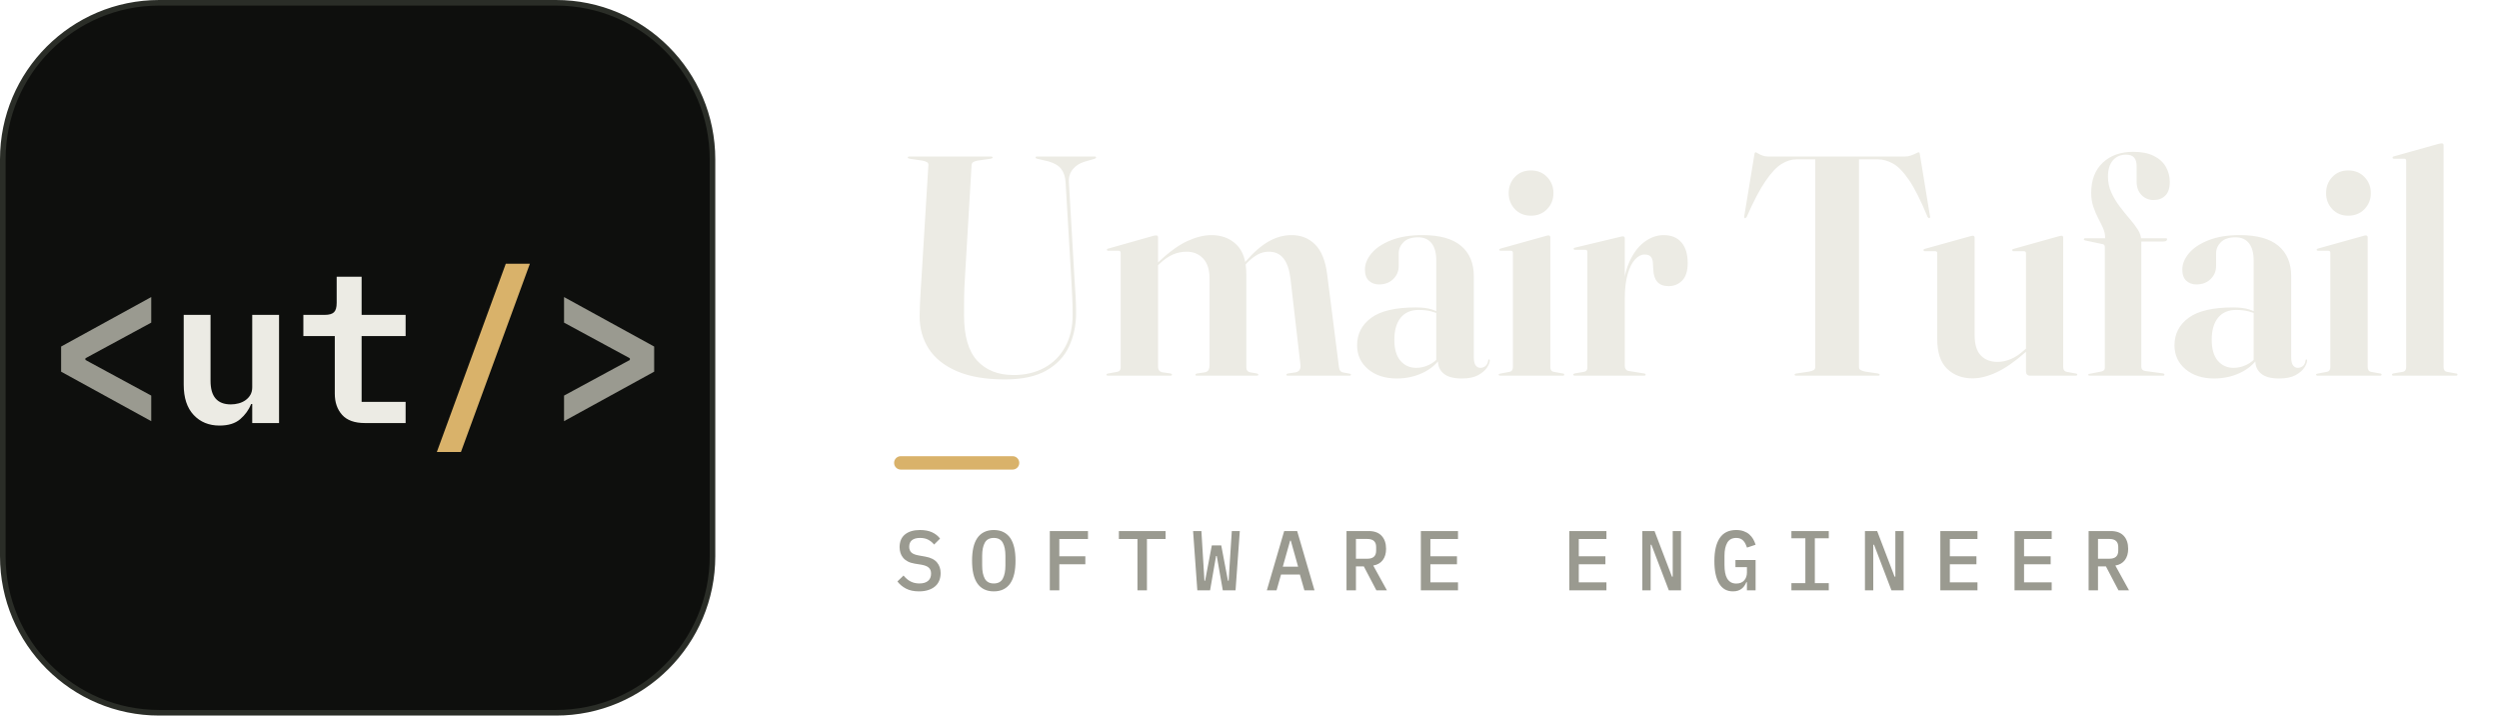
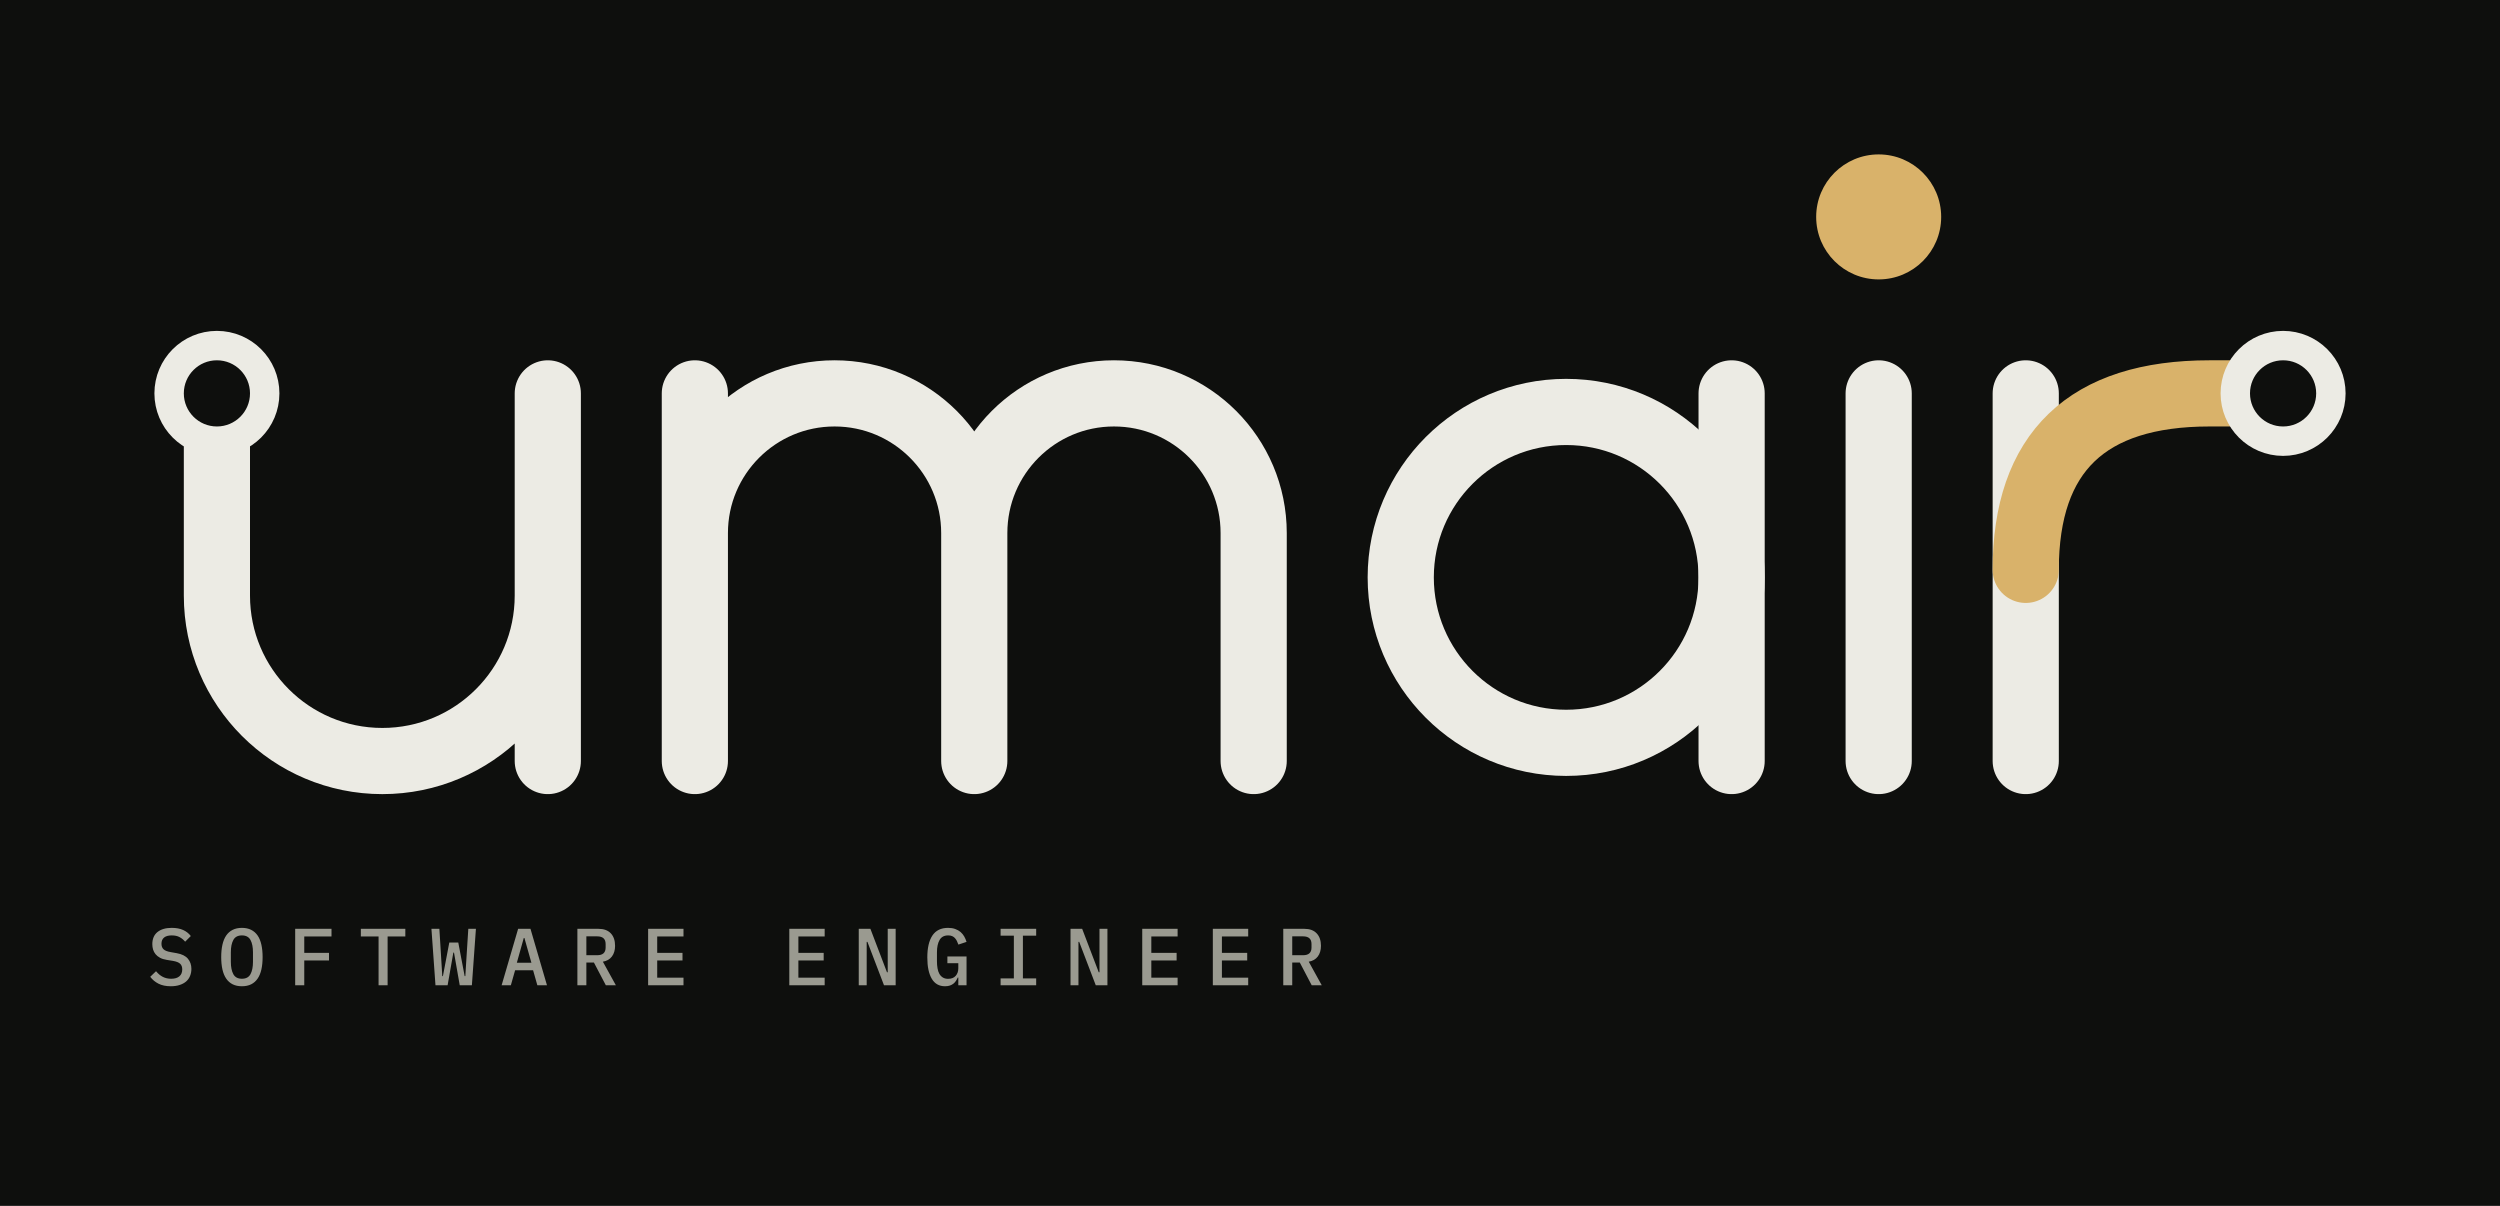
- <svg xmlns="http://www.w3.org/2000/svg" viewBox="0 0 559 160" width="559" height="160">
-   <g transform="scale(0.3125)">
-     <rect x="2" y="2" width="508" height="508" rx="112" fill="#0e0f0d" stroke="#2a2d27" stroke-width="4" />
-     <g transform="translate(31 302.7)">
-       <path d="M77.25 -1.35L12.75 -36.75L12.75 -54.75L77.25 -90.15L77.25 -71.85L30.15 -46.35L30.15 -45.15L77.25 -19.65L77.25 -1.35" fill="#9a9a90" />
-       <path d="M149.55 0L149.55 -13.65L148.8 -13.65Q146.25 -7.35 140.93 -2.77Q135.6 1.8 126.15 1.8L126.15 1.8Q114.75 1.8 107.63 -5.77Q100.5 -13.35 100.5 -27.45L100.5 -27.45L100.5 -77.4L119.7 -77.4L119.7 -30.15Q119.7 -13.35 134.25 -13.35L134.25 -13.35Q137.1 -13.35 139.88 -14.1Q142.65 -14.85 144.82 -16.42Q147 -18 148.28 -20.25Q149.55 -22.5 149.55 -25.65L149.55 -25.65L149.55 -77.4L168.75 -77.4L168.75 0L149.55 0M259.35 0L230.25 0Q219.15 0 213.9 -5.85Q208.65 -11.7 208.65 -21L208.65 -21L208.65 -62.25L186.15 -62.25L186.15 -77.4L201.45 -77.4Q206.1 -77.4 208.05 -79.27Q210 -81.15 210 -85.95L210 -85.95L210 -104.7L227.85 -104.7L227.85 -77.4L259.35 -77.4L259.35 -62.25L227.85 -62.25L227.85 -15.15L259.35 -15.15L259.35 0" fill="#ecebe4" />
-       <path d="M298.95 20.7L281.7 20.7L331.05 -114L348.3 -114L298.95 20.7" fill="#d9b26a" />
-       <path d="M372.75 -1.35L372.75 -19.65L419.85 -45.15L419.85 -46.35L372.75 -71.85L372.75 -90.15L437.25 -54.75L437.25 -36.75L372.75 -1.35" fill="#9a9a90" />
-     </g>
+ <svg xmlns="http://www.w3.org/2000/svg" viewBox="0 0 680 328" width="680" height="328">
+   <rect width="680" height="328" fill="#0e0f0d" />
+   <g transform="translate(59 207)">
+     <path class="ink-s" d="M0 -100V-45A45 45 0 0 0 90 -45M90 -100V0" stroke="#ecebe4" stroke-width="18" stroke-linecap="round" stroke-linejoin="round" fill="none" />
+     <circle class="ring" cx="0" cy="-100" r="13" fill="#0e0f0d" stroke="#ecebe4" stroke-width="8" />
+     <path class="ink-s" d="M130 0V-100M130 -62A38 38 0 0 1 206 -62V0M206 -62A38 38 0 0 1 282 -62V0" stroke="#ecebe4" stroke-width="18" stroke-linecap="round" stroke-linejoin="round" fill="none" />
+     <path class="ink-s" d="M412 -100V0" stroke="#ecebe4" stroke-width="18" stroke-linecap="round" stroke-linejoin="round" fill="none" />
+     <path class="ink-s" d="M412 -50A45 45 0 1 0 412 -49.9" stroke="#ecebe4" stroke-width="18" stroke-linecap="round" stroke-linejoin="round" fill="none" />
+     <path class="ink-s" d="M452 -100V0" stroke="#ecebe4" stroke-width="18" stroke-linecap="round" stroke-linejoin="round" fill="none" />
+     <circle class="head" cx="452" cy="-148" r="17" fill="#d9b26a" />
+     <path class="ink-s" d="M492 0V-100" stroke="#ecebe4" stroke-width="18" stroke-linecap="round" stroke-linejoin="round" fill="none" />
+     <path class="gold-s branch" pathLength="1" d="M492 -52Q492 -100 542 -100H554" stroke="#d9b26a" stroke-width="18" stroke-linecap="round" stroke-linejoin="round" fill="none" />
+     <circle class="ring" cx="562" cy="-100" r="13" fill="#0e0f0d" stroke="#ecebe4" stroke-width="8" />
  </g>
-   <path transform="translate(200 84)" d="M39.66 -21.17L39.66 -21.17L38.36 -43.22Q38.26 -45.08 37.38 -46.22Q36.51 -47.35 34.51 -47.92L34.51 -47.92L31.99 -48.51Q31.78 -48.58 31.71 -48.63Q31.64 -48.68 31.64 -48.79L31.64 -48.79Q31.64 -48.86 31.71 -48.93Q31.78 -49 31.92 -49L31.92 -49L44.91 -49Q45.05 -49 45.12 -48.93Q45.19 -48.86 45.19 -48.79L45.19 -48.79Q45.19 -48.68 45.08 -48.61Q44.98 -48.54 44.77 -48.47L44.77 -48.47L42.63 -47.85Q40.95 -47.35 39.97 -46.15Q38.99 -44.94 39.1 -43.26L39.1 -43.26L40.36 -21.52Q40.5 -19.64 40.6 -17.78Q40.71 -15.92 40.71 -14L40.71 -14Q40.71 -9.91 39.13 -6.53Q37.56 -3.15 34.06 -1.15Q30.56 0.84 24.78 0.84L24.78 0.84Q18.31 0.84 14.05 -1Q9.8 -2.84 7.75 -6.02Q5.71 -9.2 5.71 -13.26L5.71 -13.26Q5.71 -14.28 5.78 -15.89Q5.85 -17.5 5.95 -19.13Q6.06 -20.76 6.13 -21.91L6.13 -21.91L7.67 -47.11Q7.7 -47.53 7.35 -47.74Q7 -47.95 6.3 -48.09L6.3 -48.09L3.47 -48.51Q3.05 -48.61 3.05 -48.79L3.05 -48.79Q3.05 -48.86 3.13 -48.93Q3.22 -49 3.4 -49L3.4 -49L21.74 -49Q21.88 -49 21.96 -48.93Q22.05 -48.86 22.05 -48.79L22.05 -48.79Q22.05 -48.68 21.96 -48.63Q21.88 -48.58 21.63 -48.51L21.63 -48.51L18.69 -48.09Q17.99 -47.95 17.68 -47.74Q17.36 -47.53 17.33 -47.04L17.33 -47.04L15.86 -22.15Q15.68 -19.46 15.66 -17.2Q15.65 -14.95 15.65 -13.44L15.65 -13.44Q15.65 -6.55 18.6 -3.34Q21.56 -0.14 26.71 -0.14L26.71 -0.14Q30.63 -0.14 33.62 -1.77Q36.61 -3.4 38.27 -6.44Q39.94 -9.49 39.94 -13.65L39.94 -13.65Q39.94 -15.99 39.83 -17.82Q39.73 -19.64 39.66 -21.17M59.05 -30.91L59.05 -30.91L59.05 -1.89Q59.05 -1.5 59.27 -1.19Q59.5 -0.88 59.92 -0.77L59.92 -0.77L61.85 -0.49Q62.16 -0.42 62.16 -0.21L62.16 -0.21Q62.16 0 61.81 0L61.81 0L47.81 0Q47.67 0 47.58 -0.07Q47.5 -0.14 47.5 -0.21L47.5 -0.21Q47.5 -0.32 47.6 -0.38Q47.71 -0.46 47.88 -0.49L47.88 -0.49L49.84 -0.84Q50.3 -0.91 50.49 -1.17Q50.68 -1.43 50.68 -1.78L50.68 -1.78L50.68 -27.37Q50.68 -27.61 50.59 -27.77Q50.51 -27.93 50.23 -27.93L50.23 -27.93L47.85 -27.93Q47.74 -27.93 47.67 -28Q47.6 -28.07 47.6 -28.14L47.6 -28.14Q47.6 -28.24 47.67 -28.31Q47.74 -28.38 47.92 -28.42L47.92 -28.42L57.96 -31.26Q58.24 -31.33 58.38 -31.34Q58.52 -31.36 58.66 -31.36L58.66 -31.36Q58.87 -31.36 58.96 -31.22Q59.05 -31.08 59.05 -30.91M59.5 -25.13L58.35 -24.01L58 -24.33L59.22 -25.48Q62.76 -28.81 65.64 -30.12Q68.53 -31.43 70.98 -31.43L70.98 -31.43Q74.41 -31.43 76.6 -29.29Q78.79 -27.16 78.79 -22.65L78.79 -22.65L78.79 -1.82Q78.79 -1.37 79.03 -1.09Q79.28 -0.8 79.73 -0.74L79.73 -0.74L81.13 -0.49Q81.48 -0.42 81.48 -0.21L81.48 -0.21Q81.48 0 81.06 0L81.06 0L67.69 0Q67.41 0 67.41 -0.21L67.41 -0.21Q67.41 -0.42 67.76 -0.49L67.76 -0.49L69.48 -0.74Q70.14 -0.88 70.35 -1.3Q70.56 -1.71 70.56 -2.31L70.56 -2.31L70.56 -21.74Q70.56 -24.67 69.13 -26.2Q67.69 -27.72 65.45 -27.72L65.45 -27.72Q63.84 -27.72 62.41 -27.11Q60.97 -26.49 59.5 -25.13L59.5 -25.13M78.96 -25.24L77.91 -24.01L77.56 -24.33L78.68 -25.58Q81.34 -28.63 83.81 -30.03Q86.28 -31.43 88.9 -31.43L88.9 -31.43Q92.12 -31.43 94.22 -29.29Q96.32 -27.16 96.88 -22.61L96.88 -22.61L99.51 -1.93Q99.58 -1.37 99.82 -1.07Q100.07 -0.77 100.52 -0.7L100.52 -0.7L101.89 -0.46Q102.03 -0.42 102.11 -0.37Q102.2 -0.32 102.2 -0.21L102.2 -0.21Q102.2 -0.14 102.11 -0.07Q102.03 0 101.89 0L101.89 0L88.03 0Q87.75 0 87.75 -0.21L87.75 -0.21Q87.75 -0.42 88.1 -0.49L88.1 -0.49L89.81 -0.74Q90.48 -0.88 90.72 -1.33Q90.97 -1.78 90.9 -2.38L90.9 -2.38L88.66 -21.74Q88.31 -24.67 87.12 -26.2Q85.93 -27.72 83.83 -27.72L83.83 -27.72Q82.53 -27.72 81.38 -27.11Q80.22 -26.49 78.96 -25.24L78.96 -25.24M121.66 -3.26L121.66 -3.26L121.66 -3.57L121.28 -3.22L121.28 -25.76Q121.28 -28.28 120.23 -29.61Q119.18 -30.94 117.22 -30.94L117.22 -30.94Q115.05 -30.94 113.96 -29.86Q112.88 -28.77 112.88 -27.37L112.88 -27.37L112.88 -24.54Q112.88 -22.79 111.65 -21.6Q110.43 -20.4 108.47 -20.4L108.47 -20.4Q107.1 -20.4 106.21 -21.23Q105.32 -22.05 105.32 -23.73L105.32 -23.73Q105.32 -25.58 106.79 -27.35Q108.26 -29.12 111.14 -30.27Q114.03 -31.43 118.23 -31.43L118.23 -31.43Q123.97 -31.43 126.82 -29.03Q129.68 -26.63 129.68 -22.22L129.68 -22.22L129.68 -4.06Q129.68 -2.84 130.1 -2.29Q130.51 -1.75 131.15 -1.75L131.15 -1.75Q131.78 -1.75 132.26 -2.14Q132.76 -2.52 132.9 -3.43L132.9 -3.43Q132.9 -3.53 132.95 -3.59Q133 -3.64 133.07 -3.64L133.07 -3.64Q133.14 -3.64 133.19 -3.59Q133.25 -3.53 133.25 -3.43L133.25 -3.43Q133.25 -2.76 132.63 -1.82Q132.02 -0.88 130.66 -0.12Q129.29 0.63 127.02 0.63L127.02 0.63Q124.22 0.63 122.94 -0.46Q121.66 -1.54 121.66 -3.26M103.57 -6.79L103.57 -6.79Q103.57 -10.6 106.72 -12.93Q109.87 -15.26 116.73 -15.26L116.73 -15.26Q118.86 -15.26 120.24 -14.82Q121.63 -14.39 122.82 -13.75L122.82 -13.75L122.54 -13.51Q121.35 -14.07 120.12 -14.39Q118.9 -14.7 117.36 -14.7L117.36 -14.7Q114.73 -14.7 113.31 -12.95Q111.9 -11.2 111.9 -8.01L111.9 -8.01Q111.9 -4.94 113.26 -3.34Q114.63 -1.75 116.8 -1.75L116.8 -1.75Q118.27 -1.75 119.68 -2.43Q121.1 -3.11 122.05 -4.41L122.05 -4.41L122.43 -4.2Q120.89 -1.86 118.21 -0.61Q115.54 0.63 112.46 0.63L112.46 0.63Q108.5 0.63 106.03 -1.45Q103.57 -3.53 103.57 -6.79M146.79 -30.94L146.79 -30.94L146.79 -1.93Q146.79 -1.47 146.98 -1.19Q147.17 -0.91 147.63 -0.84L147.63 -0.84L149.56 -0.49Q149.76 -0.49 149.84 -0.4Q149.91 -0.32 149.91 -0.21L149.91 -0.21Q149.91 -0.14 149.84 -0.07Q149.76 0 149.63 0L149.63 0L135.52 0Q135.42 0 135.33 -0.07Q135.24 -0.14 135.24 -0.21L135.24 -0.21Q135.24 -0.32 135.31 -0.37Q135.38 -0.42 135.59 -0.46L135.59 -0.46L137.58 -0.84Q138.04 -0.91 138.23 -1.19Q138.42 -1.47 138.42 -1.89L138.42 -1.89L138.42 -27.47Q138.42 -27.68 138.32 -27.81Q138.22 -27.93 137.97 -27.93L137.97 -27.93L135.7 -27.93Q135.52 -27.93 135.45 -28Q135.38 -28.07 135.38 -28.18L135.38 -28.18Q135.38 -28.28 135.47 -28.33Q135.56 -28.38 135.66 -28.42L135.66 -28.42L145.7 -31.22Q146.02 -31.33 146.14 -31.34Q146.26 -31.36 146.41 -31.36L146.41 -31.36Q146.58 -31.36 146.69 -31.24Q146.79 -31.11 146.79 -30.94M142.45 -35.77L142.45 -35.77Q140.25 -35.77 138.86 -37.24Q137.48 -38.71 137.48 -40.81L137.48 -40.81Q137.48 -42.95 138.86 -44.42Q140.25 -45.89 142.45 -45.89L142.45 -45.89Q144.66 -45.89 146.07 -44.42Q147.49 -42.95 147.49 -40.81L147.49 -40.81Q147.49 -38.71 146.07 -37.24Q144.66 -35.77 142.45 -35.77M163.45 -17.26L163.03 -17.47Q163.03 -22.08 164.36 -25.18Q165.69 -28.28 167.77 -29.86Q169.86 -31.43 172.13 -31.43L172.13 -31.43Q174.72 -31.43 176.12 -29.8Q177.52 -28.18 177.52 -25.17L177.52 -25.17Q177.52 -22.54 176.3 -21.28Q175.07 -20.02 173.25 -20.02L173.25 -20.02Q171.57 -20.02 170.73 -20.97Q169.89 -21.91 169.82 -23.76L169.82 -23.76L169.75 -24.88Q169.75 -25.97 169.33 -26.53Q168.91 -27.09 167.86 -27.09L167.86 -27.09Q166.77 -27.09 165.76 -26.01Q164.74 -24.92 164.1 -22.73Q163.45 -20.54 163.45 -17.26L163.45 -17.26M163.45 -30.7L163.45 -30.7L163.45 -19.08L163.45 -2.14Q163.45 -1.75 163.68 -1.43Q163.9 -1.12 164.33 -1.05L164.33 -1.05L167.79 -0.49Q168 -0.46 168.05 -0.38Q168.11 -0.32 168.11 -0.21L168.11 -0.21Q168.11 -0.14 168.02 -0.07Q167.93 0 167.79 0L167.79 0L152.25 0Q152.11 0 152 -0.09Q151.9 -0.17 151.9 -0.25L151.9 -0.25Q151.9 -0.32 152.02 -0.4Q152.14 -0.49 152.35 -0.52L152.35 -0.52L154.24 -0.84Q154.7 -0.91 154.89 -1.17Q155.08 -1.43 155.08 -1.78L155.08 -1.78L155.08 -27.58Q155.08 -27.83 155 -27.98Q154.91 -28.14 154.63 -28.14L154.63 -28.14L152.25 -28.14Q152.18 -28.14 152.09 -28.21Q152 -28.28 152 -28.35L152 -28.35Q152 -28.45 152.09 -28.52Q152.18 -28.6 152.32 -28.63L152.32 -28.63L162.4 -31.04Q162.64 -31.11 162.78 -31.13Q162.92 -31.15 163.06 -31.15L163.06 -31.15Q163.27 -31.15 163.36 -31.01Q163.45 -30.87 163.45 -30.7M195.51 -49L195.51 -49L226.1 -49Q226.83 -49 227.46 -49.23Q228.09 -49.46 228.57 -49.7Q229.04 -49.95 229.18 -49.95L229.18 -49.95Q229.29 -49.95 229.36 -49.84Q229.43 -49.74 229.5 -49.21L229.5 -49.21L231.7 -35.77Q231.77 -35.53 231.74 -35.4Q231.7 -35.28 231.59 -35.21L231.59 -35.21Q231.49 -35.21 231.39 -35.28Q231.28 -35.35 231.18 -35.49L231.18 -35.49Q228.9 -41.02 227.01 -43.77Q225.12 -46.52 223.42 -47.44Q221.73 -48.37 220.05 -48.37L220.05 -48.37L215.84 -48.37L215.84 -1.89Q215.84 -1.47 216.2 -1.26Q216.55 -1.05 217.21 -0.91L217.21 -0.91L220.05 -0.49Q220.46 -0.42 220.46 -0.21L220.46 -0.21Q220.46 0 220.11 0L220.11 0L201.77 0Q201.6 0 201.51 -0.07Q201.43 -0.14 201.43 -0.21L201.43 -0.21Q201.43 -0.42 201.84 -0.49L201.84 -0.49L204.68 -0.91Q205.38 -1.05 205.71 -1.26Q206.05 -1.47 206.05 -1.89L206.05 -1.89L206.05 -48.37L201.84 -48.37Q200.2 -48.37 198.52 -47.34Q196.84 -46.31 194.93 -43.52Q193.02 -40.74 190.71 -35.49L190.71 -35.49Q190.61 -35.35 190.51 -35.28Q190.4 -35.21 190.3 -35.21L190.3 -35.21Q190.19 -35.28 190.17 -35.4Q190.15 -35.53 190.19 -35.77L190.19 -35.77L192.4 -49.21Q192.46 -49.74 192.55 -49.84Q192.64 -49.95 192.71 -49.95L192.71 -49.95Q192.85 -49.95 193.24 -49.7Q193.62 -49.46 194.21 -49.23Q194.81 -49 195.51 -49M253.19 -1.02L253.19 -1.02L253.19 -5.6L253.19 -5.81L253.19 -27.37Q253.19 -27.58 253.08 -27.7Q252.98 -27.83 252.7 -27.83L252.7 -27.83L250.43 -27.83Q250.28 -27.83 250.2 -27.9Q250.11 -27.97 250.11 -28.07L250.11 -28.07Q250.11 -28.21 250.2 -28.26Q250.28 -28.31 250.43 -28.35L250.43 -28.35L260.44 -31.15Q260.75 -31.22 260.89 -31.26Q261.03 -31.29 261.17 -31.29L261.17 -31.29Q261.34 -31.29 261.43 -31.17Q261.52 -31.04 261.52 -30.87L261.52 -30.87L261.52 -1.93Q261.52 -1.47 261.73 -1.19Q261.94 -0.91 262.36 -0.84L262.36 -0.84L264.28 -0.49Q264.5 -0.49 264.58 -0.4Q264.67 -0.32 264.67 -0.21L264.67 -0.21Q264.67 -0.14 264.58 -0.07Q264.5 0 264.35 0L264.35 0L254.1 0Q253.65 0 253.42 -0.26Q253.19 -0.52 253.19 -1.02M233.34 -8.19L233.34 -8.19L233.34 -27.37Q233.34 -27.58 233.24 -27.7Q233.13 -27.83 232.85 -27.83L232.85 -27.83L230.58 -27.83Q230.4 -27.83 230.33 -27.9Q230.27 -27.97 230.27 -28.07L230.27 -28.07Q230.27 -28.21 230.35 -28.26Q230.44 -28.31 230.55 -28.35L230.55 -28.35L240.62 -31.15Q240.94 -31.22 241.06 -31.26Q241.18 -31.29 241.33 -31.29L241.33 -31.29Q241.5 -31.29 241.6 -31.17Q241.71 -31.04 241.71 -30.87L241.71 -30.87L241.71 -9.03Q241.71 -5.95 243.09 -4.52Q244.47 -3.08 246.82 -3.08L246.82 -3.08Q248.29 -3.08 249.8 -3.71Q251.3 -4.34 252.8 -5.71L252.8 -5.71L254.03 -6.79L254.38 -6.44L253.12 -5.28Q249.48 -2.07 246.59 -0.74Q243.71 0.6 241.22 0.6L241.22 0.6Q237.79 0.6 235.57 -1.52Q233.34 -3.64 233.34 -8.19M278.99 -30L278.99 -1.96Q278.99 -1.61 279.2 -1.37Q279.4 -1.12 279.83 -1.05L279.83 -1.05L283.75 -0.52Q283.96 -0.49 284.06 -0.44Q284.16 -0.38 284.16 -0.21L284.16 -0.21Q284.16 0 283.85 0L283.85 0L267.33 0Q267.26 0 267.19 -0.05Q267.12 -0.11 267.12 -0.17L267.12 -0.17Q267.12 -0.28 267.19 -0.35Q267.26 -0.42 267.44 -0.42L267.44 -0.42L270.09 -0.94Q270.48 -1.05 270.65 -1.24Q270.83 -1.43 270.83 -1.75L270.83 -1.75L270.83 -28.74Q270.83 -28.98 270.72 -29.17Q270.62 -29.36 270.38 -29.4L270.38 -29.4L266.42 -30.24Q266.28 -30.27 266.21 -30.33Q266.14 -30.38 266.14 -30.49L266.14 -30.49Q266.14 -30.59 266.23 -30.66Q266.32 -30.73 266.42 -30.73L266.42 -30.73L271.32 -30.73L270.9 -30.42L270.9 -30.87Q270.9 -31.92 270.43 -32.99Q269.96 -34.05 269.34 -35.21Q268.73 -36.36 268.26 -37.76Q267.78 -39.17 267.78 -40.88L267.78 -40.88Q267.78 -45.18 270.36 -47.62Q272.93 -50.05 277.2 -50.05L277.2 -50.05Q279.96 -50.05 281.78 -49.14Q283.61 -48.23 284.48 -46.69Q285.36 -45.15 285.36 -43.33L285.36 -43.33Q285.36 -41.26 284.36 -40.27Q283.36 -39.27 281.75 -39.27L281.75 -39.27Q280.14 -39.27 279.04 -40.39Q277.94 -41.51 277.94 -43.4L277.94 -43.4L277.94 -46.83Q277.94 -48.13 277.38 -48.77Q276.82 -49.42 275.59 -49.42L275.59 -49.42Q273.74 -49.42 272.63 -48.14Q271.53 -46.86 271.53 -44.52L271.53 -44.52Q271.53 -42.63 272.28 -40.97Q273.03 -39.31 274.14 -37.85Q275.24 -36.4 276.34 -35.12Q277.45 -33.85 278.2 -32.67Q278.95 -31.5 278.95 -30.38L278.95 -30.38L278.95 -29.96L278.53 -30.73L284.41 -30.73Q284.62 -30.73 284.69 -30.68Q284.76 -30.63 284.76 -30.49L284.76 -30.49Q284.76 -30.27 284.53 -30.13Q284.31 -30 283.89 -30L283.89 -30L278.99 -30M304.5 -3.26L304.5 -3.26L304.5 -3.57L304.12 -3.22L304.12 -25.76Q304.12 -28.28 303.07 -29.61Q302.02 -30.94 300.06 -30.94L300.06 -30.94Q297.89 -30.94 296.8 -29.86Q295.72 -28.77 295.72 -27.37L295.72 -27.37L295.72 -24.54Q295.72 -22.79 294.49 -21.6Q293.27 -20.4 291.31 -20.4L291.31 -20.4Q289.94 -20.4 289.05 -21.23Q288.16 -22.05 288.16 -23.73L288.16 -23.73Q288.16 -25.58 289.63 -27.35Q291.1 -29.12 293.98 -30.27Q296.87 -31.43 301.07 -31.43L301.07 -31.43Q306.81 -31.43 309.66 -29.03Q312.52 -26.63 312.52 -22.22L312.52 -22.22L312.52 -4.06Q312.52 -2.84 312.94 -2.29Q313.36 -1.75 313.99 -1.75L313.99 -1.75Q314.62 -1.75 315.11 -2.14Q315.6 -2.52 315.74 -3.43L315.74 -3.43Q315.74 -3.53 315.79 -3.59Q315.84 -3.64 315.91 -3.64L315.91 -3.64Q315.98 -3.64 316.03 -3.59Q316.08 -3.53 316.08 -3.43L316.08 -3.43Q316.08 -2.76 315.47 -1.82Q314.86 -0.88 313.5 -0.12Q312.13 0.63 309.86 0.63L309.86 0.63Q307.06 0.63 305.78 -0.46Q304.5 -1.54 304.5 -3.26M286.41 -6.79L286.41 -6.79Q286.41 -10.6 289.56 -12.93Q292.71 -15.26 299.57 -15.26L299.57 -15.26Q301.7 -15.26 303.08 -14.82Q304.47 -14.39 305.66 -13.75L305.66 -13.75L305.38 -13.51Q304.19 -14.07 302.96 -14.39Q301.74 -14.7 300.2 -14.7L300.2 -14.7Q297.57 -14.7 296.15 -12.95Q294.74 -11.2 294.74 -8.01L294.74 -8.01Q294.74 -4.94 296.1 -3.34Q297.47 -1.75 299.64 -1.75L299.64 -1.75Q301.11 -1.75 302.52 -2.43Q303.94 -3.11 304.89 -4.41L304.89 -4.41L305.27 -4.2Q303.73 -1.86 301.05 -0.61Q298.38 0.63 295.3 0.63L295.3 0.63Q291.34 0.63 288.87 -1.45Q286.41 -3.53 286.41 -6.79M329.63 -30.94L329.63 -30.94L329.63 -1.93Q329.63 -1.47 329.82 -1.19Q330.02 -0.91 330.47 -0.84L330.47 -0.84L332.4 -0.49Q332.61 -0.49 332.68 -0.4Q332.75 -0.32 332.75 -0.21L332.75 -0.21Q332.75 -0.14 332.68 -0.07Q332.61 0 332.47 0L332.47 0L318.36 0Q318.26 0 318.17 -0.07Q318.08 -0.14 318.08 -0.21L318.08 -0.21Q318.08 -0.32 318.15 -0.37Q318.22 -0.42 318.43 -0.46L318.43 -0.46L320.43 -0.84Q320.88 -0.91 321.07 -1.19Q321.27 -1.47 321.27 -1.89L321.27 -1.89L321.27 -27.47Q321.27 -27.68 321.16 -27.81Q321.06 -27.93 320.81 -27.93L320.81 -27.93L318.54 -27.93Q318.36 -27.93 318.29 -28Q318.22 -28.07 318.22 -28.18L318.22 -28.18Q318.22 -28.28 318.31 -28.33Q318.4 -28.38 318.5 -28.42L318.5 -28.42L328.55 -31.22Q328.86 -31.33 328.98 -31.34Q329.11 -31.36 329.25 -31.36L329.25 -31.36Q329.42 -31.36 329.53 -31.24Q329.63 -31.11 329.63 -30.94M325.29 -35.77L325.29 -35.77Q323.09 -35.77 321.7 -37.24Q320.32 -38.71 320.32 -40.81L320.32 -40.81Q320.32 -42.95 321.7 -44.42Q323.09 -45.89 325.29 -45.89L325.29 -45.89Q327.5 -45.89 328.91 -44.42Q330.33 -42.95 330.33 -40.81L330.33 -40.81Q330.33 -38.71 328.91 -37.24Q327.5 -35.77 325.29 -35.77M346.61 -51.56L346.61 -51.56L346.61 -1.93Q346.61 -1.47 346.8 -1.19Q346.99 -0.91 347.45 -0.84L347.45 -0.84L349.37 -0.49Q349.58 -0.49 349.65 -0.4Q349.72 -0.32 349.72 -0.21L349.72 -0.21Q349.72 -0.14 349.65 -0.07Q349.58 0 349.44 0L349.44 0L335.34 0Q335.23 0 335.14 -0.07Q335.06 -0.14 335.06 -0.21L335.06 -0.21Q335.06 -0.32 335.16 -0.4Q335.27 -0.49 335.51 -0.52L335.51 -0.52L337.4 -0.84Q337.86 -0.91 338.05 -1.19Q338.24 -1.47 338.24 -1.89L338.24 -1.89L338.24 -48.06Q338.24 -48.27 338.14 -48.39Q338.03 -48.51 337.79 -48.51L337.79 -48.51L335.51 -48.51Q335.34 -48.51 335.27 -48.58Q335.2 -48.65 335.2 -48.75L335.2 -48.75Q335.2 -48.89 335.28 -48.95Q335.37 -49 335.48 -49.03L335.48 -49.03L345.52 -51.84Q345.84 -51.91 345.96 -51.92Q346.08 -51.94 346.22 -51.94L346.22 -51.94Q346.4 -51.94 346.5 -51.84Q346.61 -51.73 346.61 -51.56" fill="#ecebe4" />
-   <rect x="200" y="102" width="28" height="3" rx="1.5" fill="#d9b26a" />
-   <path transform="translate(200 132)" d="M5.59 0.23L5.59 0.23Q3.86 0.23 2.68 -0.38Q1.5 -0.99 0.74 -1.99L0.74 -1.99L2.11 -3.31Q2.87 -2.39 3.72 -1.97Q4.58 -1.54 5.66 -1.54L5.66 -1.54Q6.92 -1.54 7.59 -2.11Q8.27 -2.68 8.27 -3.74L8.27 -3.74Q8.27 -4.6 7.77 -5.06Q7.28 -5.53 6.08 -5.74L6.08 -5.74L4.64 -5.97Q3.69 -6.12 3.04 -6.47Q2.39 -6.82 2 -7.31Q1.6 -7.79 1.42 -8.39Q1.23 -8.99 1.23 -9.65L1.23 -9.65Q1.23 -11.53 2.45 -12.51Q3.67 -13.49 5.8 -13.49L5.8 -13.49Q7.37 -13.49 8.48 -12.99Q9.6 -12.48 10.28 -11.57L10.28 -11.57L8.95 -10.24Q8.4 -10.91 7.65 -11.31Q6.9 -11.72 5.8 -11.72L5.8 -11.72Q4.62 -11.72 4 -11.22Q3.38 -10.72 3.38 -9.75L3.38 -9.75Q3.38 -8.93 3.87 -8.46Q4.35 -8 5.59 -7.79L5.59 -7.79L6.99 -7.54Q8.78 -7.22 9.6 -6.24Q10.41 -5.26 10.41 -3.86L10.41 -3.86Q10.41 -2.94 10.1 -2.18Q9.79 -1.42 9.17 -0.89Q8.55 -0.36 7.65 -0.07Q6.75 0.23 5.59 0.23 M22.3 0.23L22.3 0.23Q21.05 0.23 20.12 -0.24Q19.2 -0.7 18.6 -1.58Q18.01 -2.45 17.72 -3.72Q17.44 -5 17.44 -6.63L17.44 -6.63Q17.44 -8.25 17.72 -9.53Q18.01 -10.81 18.6 -11.68Q19.2 -12.56 20.12 -13.02Q21.05 -13.49 22.3 -13.49L22.3 -13.49Q23.55 -13.49 24.48 -13.02Q25.4 -12.56 26 -11.68Q26.59 -10.81 26.88 -9.53Q27.16 -8.25 27.16 -6.63L27.16 -6.63Q27.16 -5 26.88 -3.72Q26.59 -2.45 26 -1.58Q25.4 -0.7 24.48 -0.24Q23.55 0.23 22.3 0.23M22.3 -1.54L22.3 -1.54Q23.73 -1.54 24.31 -2.61Q24.9 -3.69 24.9 -5.53L24.9 -5.53L24.9 -7.75Q24.9 -9.58 24.31 -10.65Q23.73 -11.72 22.3 -11.72L22.3 -11.72Q20.88 -11.72 20.29 -10.65Q19.7 -9.58 19.7 -7.75L19.7 -7.75L19.7 -5.51Q19.7 -3.69 20.29 -2.61Q20.88 -1.54 22.3 -1.54 M36.96 0L34.83 0L34.83 -13.26L43.37 -13.26L43.37 -11.48L36.96 -11.48L36.96 -7.62L42.78 -7.62L42.78 -5.83L36.96 -5.83L36.96 0 M60.73 -11.48L56.56 -11.48L56.56 0L54.44 0L54.44 -11.48L50.28 -11.48L50.28 -13.26L60.73 -13.26L60.73 -11.48 M70.68 0L67.83 0L66.88 -13.26L68.74 -13.26L69.21 -5.55L69.42 -2.15L69.57 -2.15L71.07 -10.05L73.18 -10.05L74.68 -2.15L74.84 -2.15L75.05 -5.55L75.54 -13.26L77.33 -13.26L76.38 0L73.53 0L72.18 -7.68L72.02 -7.68L70.68 0 M94.04 0L91.78 0L90.77 -3.53L86.55 -3.53L85.55 0L83.38 0L87.26 -13.26L90.16 -13.26L94.04 0M90.37 -5.3L88.74 -11.11L88.59 -11.11L86.95 -5.3L90.37 -5.3 M103.31 -5.36L103.31 0L101.2 0L101.2 -13.26L106.16 -13.26Q108.06 -13.26 109.05 -12.2Q110.05 -11.13 110.05 -9.27L110.05 -9.27Q110.05 -7.75 109.31 -6.76Q108.57 -5.78 107.18 -5.55L107.18 -5.55L110.24 0L107.88 0L105.07 -5.36L103.31 -5.36M103.31 -7.07L105.85 -7.07Q107.83 -7.07 107.83 -8.87L107.83 -8.87L107.83 -9.69Q107.83 -11.49 105.85 -11.49L105.85 -11.49L103.31 -11.49L103.31 -7.07 M126.14 0L117.83 0L117.83 -13.26L126.14 -13.26L126.14 -11.48L119.96 -11.48L119.96 -7.62L125.91 -7.62L125.91 -5.83L119.96 -5.83L119.96 -1.79L126.14 -1.79L126.14 0  M159.34 0L151.03 0L151.03 -13.26L159.34 -13.26L159.34 -11.48L153.16 -11.48L153.16 -7.62L159.11 -7.62L159.11 -5.83L153.16 -5.83L153.16 -1.79L159.34 -1.79L159.34 0 M173.3 0L169.4 -10.2L169.23 -10.2L169.23 0L167.37 0L167.37 -13.26L170.1 -13.26L174 -3.06L174.17 -3.06L174.17 -13.26L176.03 -13.26L176.03 0L173.3 0 M190.77 0L190.77 -1.82L190.64 -1.82Q190.47 -1.42 190.23 -1.05Q189.99 -0.68 189.64 -0.4Q189.29 -0.11 188.79 0.06Q188.3 0.23 187.65 0.23L187.65 0.23Q185.58 0.23 184.54 -1.54Q183.49 -3.31 183.49 -6.54L183.49 -6.54Q183.49 -9.92 184.69 -11.7Q185.89 -13.49 188.36 -13.49L188.36 -13.49Q189.33 -13.49 190.06 -13.22Q190.79 -12.96 191.3 -12.51Q191.81 -12.06 192.16 -11.47Q192.5 -10.87 192.71 -10.2L192.71 -10.2L190.79 -9.56Q190.64 -9.99 190.45 -10.38Q190.26 -10.77 189.98 -11.08Q189.71 -11.38 189.32 -11.55Q188.93 -11.72 188.38 -11.72L188.38 -11.72Q186.99 -11.72 186.37 -10.65Q185.75 -9.58 185.75 -7.75L185.75 -7.75L185.75 -5.64Q185.75 -4.73 185.89 -3.97Q186.02 -3.21 186.33 -2.67Q186.65 -2.13 187.15 -1.82Q187.65 -1.52 188.38 -1.52L188.38 -1.52Q189.53 -1.52 190.15 -2.21Q190.77 -2.91 190.77 -3.99L190.77 -3.99L190.77 -5.19L188.2 -5.19L188.2 -6.78L192.71 -6.78L192.71 0L190.77 0 M209.08 0L200.72 0L200.72 -1.61L203.84 -1.61L203.84 -11.65L200.72 -11.65L200.72 -13.26L209.08 -13.26L209.08 -11.65L205.96 -11.65L205.96 -1.61L209.08 -1.61L209.08 0 M223.1 0L219.2 -10.2L219.03 -10.2L219.03 0L217.17 0L217.17 -13.26L219.9 -13.26L223.8 -3.06L223.97 -3.06L223.97 -13.26L225.83 -13.26L225.83 0L223.1 0 M242.34 0L234.03 0L234.03 -13.26L242.34 -13.26L242.34 -11.48L236.16 -11.48L236.16 -7.62L242.11 -7.62L242.11 -5.83L236.16 -5.83L236.16 -1.79L242.34 -1.79L242.34 0 M258.94 0L250.63 0L250.63 -13.26L258.94 -13.26L258.94 -11.48L252.76 -11.48L252.76 -7.62L258.71 -7.62L258.71 -5.83L252.76 -5.83L252.76 -1.79L258.94 -1.79L258.94 0 M269.3 -5.36L269.3 0L267.2 0L267.2 -13.26L272.15 -13.26Q274.05 -13.26 275.05 -12.2Q276.05 -11.13 276.05 -9.27L276.05 -9.27Q276.05 -7.75 275.31 -6.76Q274.57 -5.78 273.18 -5.55L273.18 -5.55L276.24 0L273.88 0L271.07 -5.36L269.3 -5.36M269.3 -7.07L271.85 -7.07Q273.83 -7.07 273.83 -8.87L273.83 -8.87L273.83 -9.69Q273.83 -11.49 271.85 -11.49L271.85 -11.49L269.3 -11.49L269.3 -7.07" fill="#9a9a90" />
+   <path transform="translate(40 268)" d="M6.47 0.26L6.47 0.26Q4.47 0.26 3.1 -0.44Q1.74 -1.14 0.86 -2.31L0.86 -2.31L2.44 -3.83Q3.32 -2.77 4.31 -2.28Q5.3 -1.78 6.56 -1.78L6.56 -1.78Q8.01 -1.78 8.79 -2.44Q9.57 -3.1 9.57 -4.33L9.57 -4.33Q9.57 -5.32 9 -5.86Q8.43 -6.4 7.04 -6.64L7.04 -6.64L5.37 -6.91Q4.27 -7.08 3.52 -7.49Q2.77 -7.9 2.31 -8.46Q1.85 -9.02 1.64 -9.71Q1.43 -10.41 1.43 -11.18L1.43 -11.18Q1.43 -13.35 2.84 -14.49Q4.25 -15.62 6.71 -15.62L6.71 -15.62Q8.54 -15.62 9.82 -15.04Q11.11 -14.45 11.9 -13.4L11.9 -13.4L10.36 -11.86Q9.72 -12.63 8.85 -13.1Q7.99 -13.57 6.71 -13.57L6.71 -13.57Q5.35 -13.57 4.63 -12.99Q3.92 -12.41 3.92 -11.29L3.92 -11.29Q3.92 -10.34 4.48 -9.8Q5.04 -9.26 6.47 -9.02L6.47 -9.02L8.1 -8.73Q10.16 -8.36 11.11 -7.23Q12.06 -6.09 12.06 -4.47L12.06 -4.47Q12.06 -3.41 11.69 -2.53Q11.33 -1.65 10.62 -1.03Q9.9 -0.42 8.85 -0.08Q7.81 0.26 6.47 0.26 M25.8 0.26L25.8 0.26Q24.35 0.26 23.28 -0.27Q22.21 -0.81 21.52 -1.83Q20.83 -2.84 20.5 -4.31Q20.17 -5.79 20.17 -7.68L20.17 -7.68Q20.17 -9.55 20.5 -11.03Q20.83 -12.52 21.52 -13.53Q22.21 -14.54 23.28 -15.08Q24.35 -15.62 25.8 -15.62L25.8 -15.62Q27.25 -15.62 28.32 -15.08Q29.39 -14.54 30.08 -13.53Q30.77 -12.52 31.1 -11.03Q31.43 -9.55 31.43 -7.68L31.43 -7.68Q31.43 -5.79 31.1 -4.31Q30.77 -2.84 30.08 -1.83Q29.39 -0.81 28.32 -0.27Q27.25 0.26 25.8 0.26M25.8 -1.78L25.8 -1.78Q27.45 -1.78 28.13 -3.02Q28.81 -4.27 28.81 -6.4L28.81 -6.4L28.81 -8.98Q28.81 -11.09 28.13 -12.33Q27.45 -13.57 25.8 -13.57L25.8 -13.57Q24.15 -13.57 23.47 -12.33Q22.79 -11.09 22.79 -8.98L22.79 -8.98L22.79 -6.38Q22.79 -4.27 23.47 -3.02Q24.15 -1.78 25.8 -1.78 M42.76 0L40.29 0L40.29 -15.36L50.17 -15.36L50.17 -13.29L42.76 -13.29L42.76 -8.82L49.49 -8.82L49.49 -6.75L42.76 -6.75L42.76 0 M70.25 -13.29L65.43 -13.29L65.43 0L62.97 0L62.97 -13.29L58.15 -13.29L58.15 -15.36L70.25 -15.36L70.25 -13.29 M81.75 0L78.45 0L77.35 -15.36L79.51 -15.36L80.06 -6.42L80.3 -2.49L80.47 -2.49L82.21 -11.64L84.65 -11.64L86.39 -2.49L86.57 -2.49L86.81 -6.42L87.38 -15.36L89.45 -15.36L88.35 0L85.05 0L83.49 -8.89L83.31 -8.89L81.75 0 M108.78 0L106.16 0L105 -4.09L100.11 -4.09L98.95 0L96.44 0L100.93 -15.36L104.29 -15.36L108.78 0M104.54 -6.14L102.64 -12.87L102.47 -12.87L100.58 -6.14L104.54 -6.14 M119.49 -6.2L119.49 0L117.05 0L117.05 -15.36L122.79 -15.36Q124.99 -15.36 126.15 -14.12Q127.3 -12.89 127.3 -10.74L127.3 -10.74Q127.3 -8.98 126.44 -7.83Q125.58 -6.69 123.98 -6.42L123.98 -6.42L127.52 0L124.79 0L121.54 -6.2L119.49 -6.2M119.49 -8.18L122.44 -8.18Q124.73 -8.18 124.73 -10.27L124.73 -10.27L124.73 -11.22Q124.73 -13.31 122.44 -13.31L122.44 -13.31L119.49 -13.31L119.49 -8.18 M145.91 0L136.29 0L136.29 -15.36L145.91 -15.36L145.91 -13.29L138.76 -13.29L138.76 -8.82L145.64 -8.82L145.64 -6.75L138.76 -6.75L138.76 -2.07L145.91 -2.07L145.91 0  M184.31 0L174.69 0L174.69 -15.36L184.31 -15.36L184.31 -13.29L177.16 -13.29L177.16 -8.82L184.04 -8.82L184.04 -6.75L177.16 -6.75L177.16 -2.07L184.31 -2.07L184.31 0 M200.45 0L195.94 -11.81L195.74 -11.81L195.74 0L193.58 0L193.58 -15.36L196.75 -15.36L201.26 -3.54L201.46 -3.54L201.46 -15.36L203.62 -15.36L203.62 0L200.45 0 M220.66 0L220.66 -2.11L220.51 -2.11Q220.31 -1.65 220.03 -1.22Q219.76 -0.79 219.35 -0.46Q218.94 -0.13 218.37 0.07Q217.8 0.26 217.05 0.26L217.05 0.26Q214.65 0.26 213.44 -1.78Q212.23 -3.83 212.23 -7.57L212.23 -7.57Q212.23 -11.48 213.62 -13.55Q215.01 -15.62 217.87 -15.62L217.87 -15.62Q218.99 -15.62 219.83 -15.31Q220.68 -15 221.28 -14.49Q221.87 -13.97 222.27 -13.28Q222.66 -12.58 222.9 -11.81L222.9 -11.81L220.68 -11.07Q220.51 -11.57 220.29 -12.02Q220.07 -12.47 219.75 -12.83Q219.43 -13.18 218.98 -13.38Q218.53 -13.57 217.89 -13.57L217.89 -13.57Q216.28 -13.57 215.57 -12.33Q214.85 -11.09 214.85 -8.98L214.85 -8.98L214.85 -6.53Q214.85 -5.48 215.01 -4.6Q215.16 -3.72 215.52 -3.09Q215.89 -2.46 216.47 -2.11Q217.05 -1.76 217.89 -1.76L217.89 -1.76Q219.23 -1.76 219.94 -2.56Q220.66 -3.37 220.66 -4.62L220.66 -4.62L220.66 -6.01L217.69 -6.01L217.69 -7.85L222.9 -7.85L222.9 0L220.66 0 M241.84 0L232.16 0L232.16 -1.87L235.77 -1.87L235.77 -13.49L232.16 -13.49L232.16 -15.36L241.84 -15.36L241.84 -13.49L238.23 -13.49L238.23 -1.87L241.84 -1.87L241.84 0 M258.05 0L253.54 -11.81L253.34 -11.81L253.34 0L251.18 0L251.18 -15.36L254.35 -15.36L258.86 -3.54L259.06 -3.54L259.06 -15.36L261.22 -15.36L261.22 0L258.05 0 M280.31 0L270.69 0L270.69 -15.36L280.31 -15.36L280.31 -13.29L273.16 -13.29L273.16 -8.82L280.04 -8.82L280.04 -6.75L273.16 -6.75L273.16 -2.07L280.31 -2.07L280.31 0 M299.51 0L289.89 0L289.89 -15.36L299.51 -15.36L299.51 -13.29L292.36 -13.29L292.36 -8.82L299.24 -8.82L299.24 -6.75L292.36 -6.75L292.36 -2.07L299.51 -2.07L299.51 0 M311.49 -6.2L311.49 0L309.05 0L309.05 -15.36L314.79 -15.36Q316.99 -15.36 318.14 -14.12Q319.3 -12.89 319.3 -10.74L319.3 -10.74Q319.3 -8.98 318.44 -7.83Q317.58 -6.69 315.98 -6.42L315.98 -6.42L319.52 0L316.79 0L313.54 -6.2L311.49 -6.2M311.49 -8.18L314.44 -8.18Q316.73 -8.18 316.73 -10.27L316.73 -10.27L316.73 -11.22Q316.73 -13.31 314.44 -13.31L314.44 -13.31L311.49 -13.31L311.49 -8.18" fill="#9a9a90" />
</svg>
